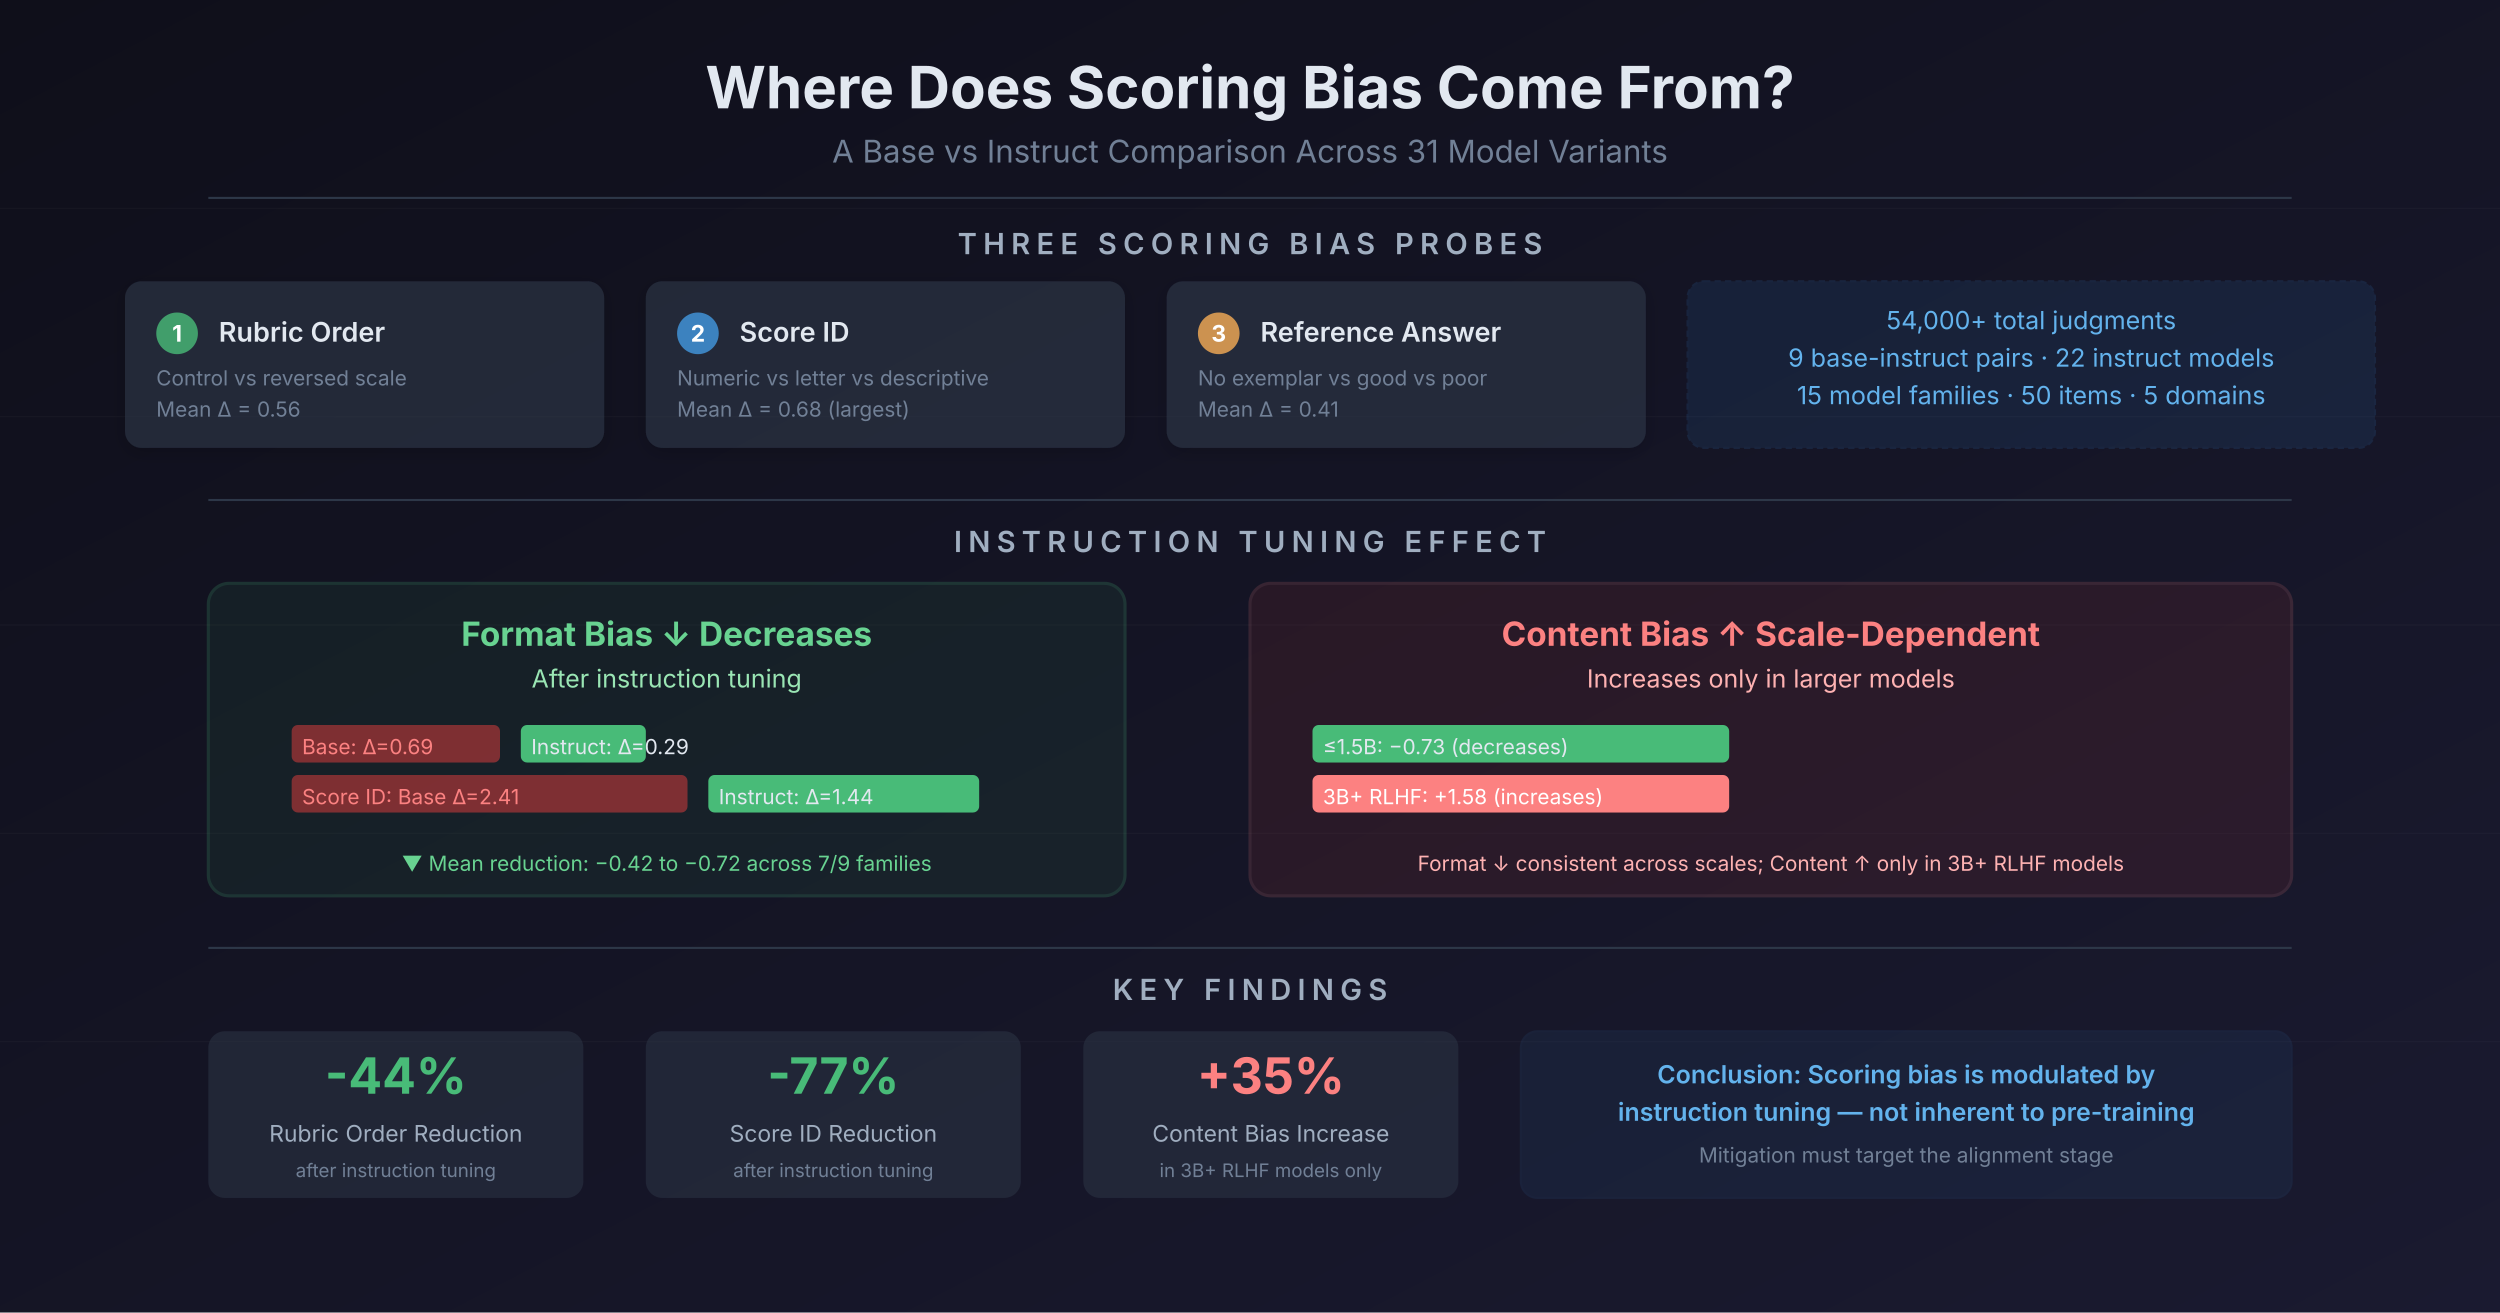
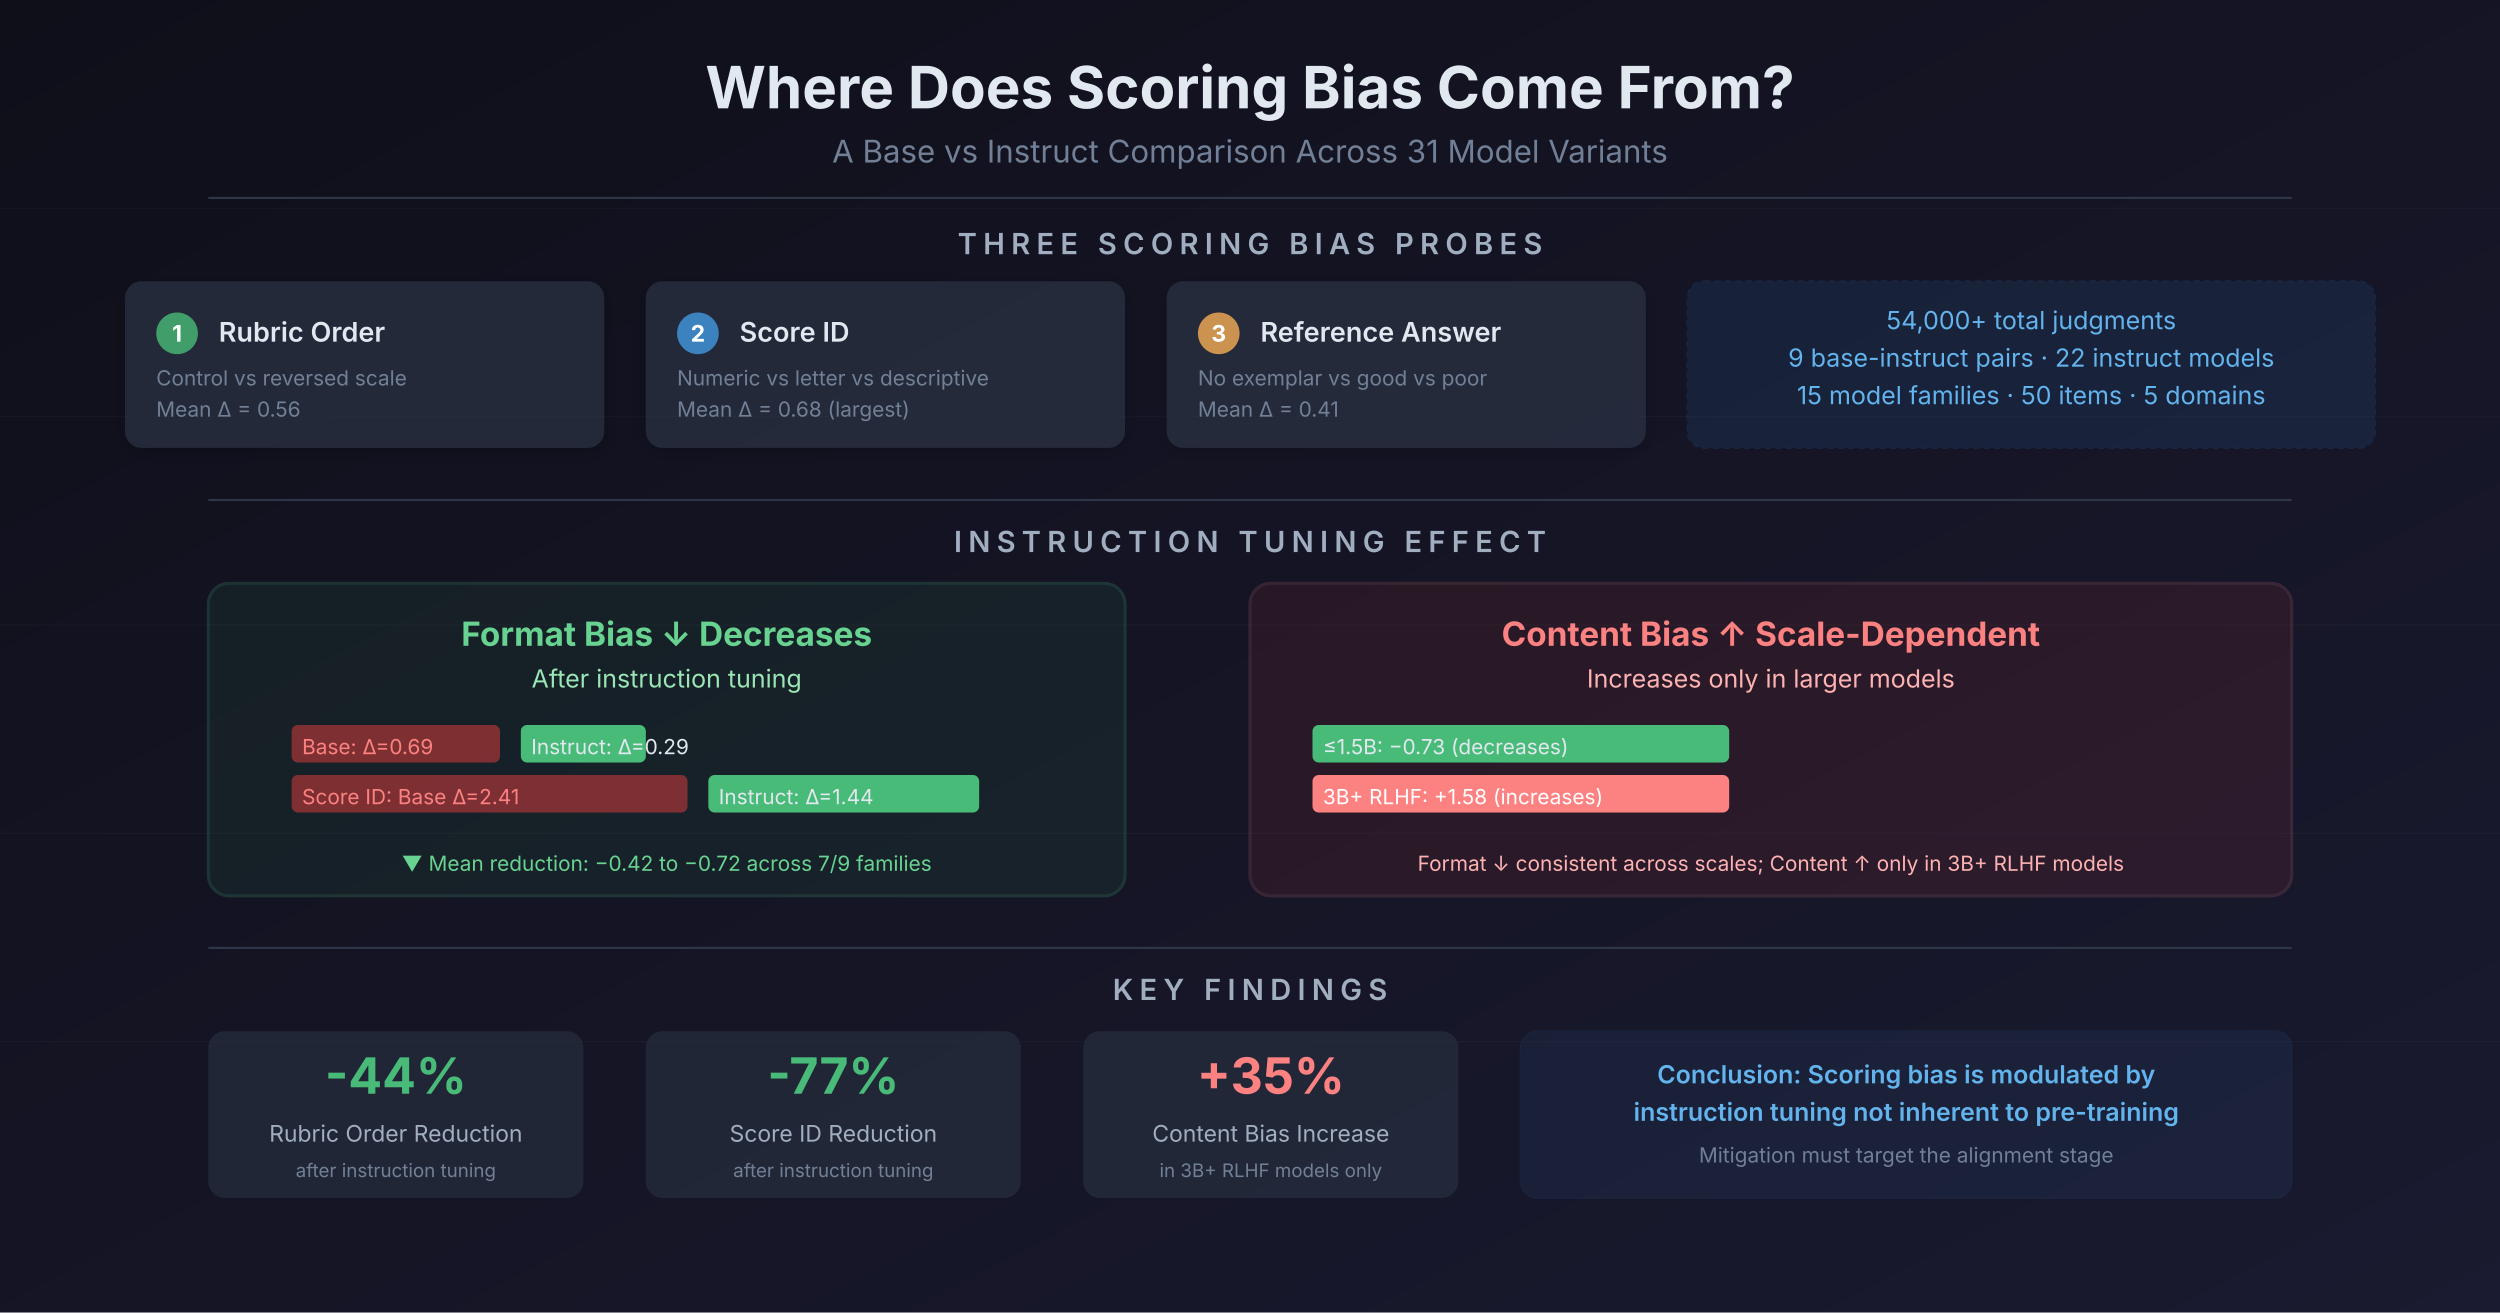
<svg xmlns="http://www.w3.org/2000/svg" viewBox="0 0 1200 630" width="1200" height="630">
  <defs>
    <linearGradient id="bg" x1="0%" y1="0%" x2="100%" y2="100%">
      <stop offset="0%" style="stop-color:#0f0f1a" />
      <stop offset="100%" style="stop-color:#1a1a30" />
    </linearGradient>
    <linearGradient id="bar1" x1="0" y1="0" x2="0" y2="1">
      <stop offset="0%" style="stop-color:#48bb78" />
      <stop offset="100%" style="stop-color:#38a169" />
    </linearGradient>
    <linearGradient id="bar2" x1="0" y1="0" x2="0" y2="1">
      <stop offset="0%" style="stop-color:#4299e1" />
      <stop offset="100%" style="stop-color:#3182ce" />
    </linearGradient>
    <linearGradient id="bar3" x1="0" y1="0" x2="0" y2="1">
      <stop offset="0%" style="stop-color:#f6ad55" />
      <stop offset="100%" style="stop-color:#ed8936" />
    </linearGradient>
    <linearGradient id="arrow-green" x1="0" y1="0" x2="1" y2="0">
      <stop offset="0%" style="stop-color:#48bb78" />
      <stop offset="100%" style="stop-color:#68d391" />
    </linearGradient>
    <linearGradient id="arrow-red" x1="0" y1="0" x2="1" y2="0">
      <stop offset="0%" style="stop-color:#fc8181" />
      <stop offset="100%" style="stop-color:#f56565" />
    </linearGradient>
    <filter id="glow">
      <feGaussianBlur stdDeviation="2" result="blur" />
      <feMerge>
        <feMergeNode in="blur" />
        <feMergeNode in="SourceGraphic" />
      </feMerge>
    </filter>
    <filter id="shadow">
      <feDropShadow dx="0" dy="2" stdDeviation="4" flood-color="#000" flood-opacity="0.3" />
    </filter>
  </defs>
  <rect width="1200" height="630" fill="url(#bg)" />
  <g opacity="0.03">
    <line x1="0" y1="100" x2="1200" y2="100" stroke="#fff" stroke-width="0.5" />
    <line x1="0" y1="200" x2="1200" y2="200" stroke="#fff" stroke-width="0.5" />
    <line x1="0" y1="300" x2="1200" y2="300" stroke="#fff" stroke-width="0.5" />
    <line x1="0" y1="400" x2="1200" y2="400" stroke="#fff" stroke-width="0.5" />
    <line x1="0" y1="500" x2="1200" y2="500" stroke="#fff" stroke-width="0.5" />
  </g>
  <text x="600" y="52" text-anchor="middle" font-family="system-ui,-apple-system,sans-serif" font-size="28" font-weight="700" fill="#e2e8f0">Where Does Scoring Bias Come From?</text>
  <text x="600" y="78" text-anchor="middle" font-family="system-ui,-apple-system,sans-serif" font-size="15" fill="#718096">A Base vs Instruct Comparison Across 31 Model Variants</text>
  <line x1="100" y1="95" x2="1100" y2="95" stroke="#2d3748" stroke-width="1" />
  <text x="600" y="122" text-anchor="middle" font-family="system-ui,-apple-system,sans-serif" font-size="14" font-weight="600" fill="#a0aec0" letter-spacing="3">THREE SCORING BIAS PROBES</text>
  <rect x="60" y="135" width="230" height="80" rx="8" fill="#2d3748" opacity="0.6" filter="url(#shadow)" />
  <circle cx="85" cy="160" r="10" fill="#48bb78" opacity="0.8" />
  <text x="85" y="164" text-anchor="middle" font-family="system-ui,-apple-system,sans-serif" font-size="11" font-weight="700" fill="#fff">1</text>
  <text x="105" y="164" font-family="system-ui,-apple-system,sans-serif" font-size="13" font-weight="600" fill="#e2e8f0">Rubric Order</text>
  <text x="75" y="185" font-family="system-ui,-apple-system,sans-serif" font-size="10" fill="#718096">Control vs reversed scale</text>
  <text x="75" y="200" font-family="system-ui,-apple-system,sans-serif" font-size="10" fill="#718096">Mean Δ = 0.56</text>
  <rect x="310" y="135" width="230" height="80" rx="8" fill="#2d3748" opacity="0.6" filter="url(#shadow)" />
  <circle cx="335" cy="160" r="10" fill="#4299e1" opacity="0.8" />
  <text x="335" y="164" text-anchor="middle" font-family="system-ui,-apple-system,sans-serif" font-size="11" font-weight="700" fill="#fff">2</text>
  <text x="355" y="164" font-family="system-ui,-apple-system,sans-serif" font-size="13" font-weight="600" fill="#e2e8f0">Score ID</text>
  <text x="325" y="185" font-family="system-ui,-apple-system,sans-serif" font-size="10" fill="#718096">Numeric vs letter vs descriptive</text>
  <text x="325" y="200" font-family="system-ui,-apple-system,sans-serif" font-size="10" fill="#718096">Mean Δ = 0.68 (largest)</text>
  <rect x="560" y="135" width="230" height="80" rx="8" fill="#2d3748" opacity="0.6" filter="url(#shadow)" />
  <circle cx="585" cy="160" r="10" fill="#f6ad55" opacity="0.8" />
  <text x="585" y="164" text-anchor="middle" font-family="system-ui,-apple-system,sans-serif" font-size="11" font-weight="700" fill="#fff">3</text>
  <text x="605" y="164" font-family="system-ui,-apple-system,sans-serif" font-size="13" font-weight="600" fill="#e2e8f0">Reference Answer</text>
  <text x="575" y="185" font-family="system-ui,-apple-system,sans-serif" font-size="10" fill="#718096">No exemplar vs good vs poor</text>
  <text x="575" y="200" font-family="system-ui,-apple-system,sans-serif" font-size="10" fill="#718096">Mean Δ = 0.41</text>
  <rect x="810" y="135" width="330" height="80" rx="8" fill="#2b6cb0" opacity="0.15" stroke="#3182ce" stroke-width="1" stroke-dasharray="3,2" />
  <text x="975" y="158" text-anchor="middle" font-family="system-ui,-apple-system,sans-serif" font-size="12" fill="#63b3ed">54,000+ total judgments</text>
  <text x="975" y="176" text-anchor="middle" font-family="system-ui,-apple-system,sans-serif" font-size="12" fill="#63b3ed">9 base-instruct pairs · 22 instruct models</text>
  <text x="975" y="194" text-anchor="middle" font-family="system-ui,-apple-system,sans-serif" font-size="12" fill="#63b3ed">15 model families · 50 items · 5 domains</text>
  <line x1="100" y1="240" x2="1100" y2="240" stroke="#2d3748" stroke-width="1" />
  <text x="600" y="265" text-anchor="middle" font-family="system-ui,-apple-system,sans-serif" font-size="14" font-weight="600" fill="#a0aec0" letter-spacing="3">INSTRUCTION TUNING EFFECT</text>
  <rect x="100" y="280" width="440" height="150" rx="10" fill="#22543d" opacity="0.2" stroke="#48bb78" stroke-width="1.5" />
  <text x="320" y="310" text-anchor="middle" font-family="system-ui,-apple-system,sans-serif" font-size="16" font-weight="700" fill="#68d391">Format Bias ↓ Decreases</text>
  <text x="320" y="330" text-anchor="middle" font-family="system-ui,-apple-system,sans-serif" font-size="12" fill="#9ae6b4">After instruction tuning</text>
  <rect x="140" y="348" width="100" height="18" rx="3" fill="#e53e3e" opacity="0.5" />
  <text x="145" y="362" font-family="system-ui,-apple-system,sans-serif" font-size="10" fill="#fc8181">Base: Δ=0.69</text>
  <rect x="250" y="348" width="60" height="18" rx="3" fill="#48bb78" />
  <text x="255" y="362" font-family="system-ui,-apple-system,sans-serif" font-size="10" fill="#e2e8f0">Instruct: Δ=0.29</text>
  <rect x="140" y="372" width="190" height="18" rx="3" fill="#e53e3e" opacity="0.5" />
  <text x="145" y="386" font-family="system-ui,-apple-system,sans-serif" font-size="10" fill="#fc8181">Score ID: Base Δ=2.41</text>
  <rect x="340" y="372" width="130" height="18" rx="3" fill="#48bb78" />
  <text x="345" y="386" font-family="system-ui,-apple-system,sans-serif" font-size="10" fill="#e2e8f0">Instruct: Δ=1.44</text>
  <text x="320" y="418" text-anchor="middle" font-family="system-ui,-apple-system,sans-serif" font-size="10" fill="#68d391">▼ Mean reduction: −0.42 to −0.72 across 7/9 families</text>
  <rect x="600" y="280" width="500" height="150" rx="10" fill="#9b2c2c" opacity="0.15" stroke="#fc8181" stroke-width="1.5" />
  <text x="850" y="310" text-anchor="middle" font-family="system-ui,-apple-system,sans-serif" font-size="16" font-weight="700" fill="#fc8181">Content Bias ↑ Scale-Dependent</text>
  <text x="850" y="330" text-anchor="middle" font-family="system-ui,-apple-system,sans-serif" font-size="12" fill="#feb2b2">Increases only in larger models</text>
  <rect x="630" y="348" width="200" height="18" rx="3" fill="#48bb78" />
  <text x="635" y="362" font-family="system-ui,-apple-system,sans-serif" font-size="10" fill="#e2e8f0">≤1.5B: −0.73 (decreases)</text>
  <rect x="630" y="372" width="200" height="18" rx="3" fill="#fc8181" />
  <text x="635" y="386" font-family="system-ui,-apple-system,sans-serif" font-size="10" fill="#fff">3B+ RLHF: +1.58 (increases)</text>
  <text x="850" y="418" text-anchor="middle" font-family="system-ui,-apple-system,sans-serif" font-size="10" fill="#feb2b2">Format ↓ consistent across scales; Content ↑ only in 3B+ RLHF models</text>
  <line x1="100" y1="455" x2="1100" y2="455" stroke="#2d3748" stroke-width="1" />
  <text x="600" y="480" text-anchor="middle" font-family="system-ui,-apple-system,sans-serif" font-size="14" font-weight="600" fill="#a0aec0" letter-spacing="3">KEY FINDINGS</text>
  <rect x="100" y="495" width="180" height="80" rx="8" fill="#2d3748" opacity="0.5" />
  <text x="190" y="525" text-anchor="middle" font-family="system-ui,-apple-system,sans-serif" font-size="24" font-weight="700" fill="#48bb78">-44%</text>
  <text x="190" y="548" text-anchor="middle" font-family="system-ui,-apple-system,sans-serif" font-size="11" fill="#a0aec0">Rubric Order Reduction</text>
  <text x="190" y="565" text-anchor="middle" font-family="system-ui,-apple-system,sans-serif" font-size="9" fill="#718096">after instruction tuning</text>
  <rect x="310" y="495" width="180" height="80" rx="8" fill="#2d3748" opacity="0.5" />
  <text x="400" y="525" text-anchor="middle" font-family="system-ui,-apple-system,sans-serif" font-size="24" font-weight="700" fill="#48bb78">-77%</text>
  <text x="400" y="548" text-anchor="middle" font-family="system-ui,-apple-system,sans-serif" font-size="11" fill="#a0aec0">Score ID Reduction</text>
  <text x="400" y="565" text-anchor="middle" font-family="system-ui,-apple-system,sans-serif" font-size="9" fill="#718096">after instruction tuning</text>
  <rect x="520" y="495" width="180" height="80" rx="8" fill="#2d3748" opacity="0.5" />
  <text x="610" y="525" text-anchor="middle" font-family="system-ui,-apple-system,sans-serif" font-size="24" font-weight="700" fill="#fc8181">+35%</text>
  <text x="610" y="548" text-anchor="middle" font-family="system-ui,-apple-system,sans-serif" font-size="11" fill="#a0aec0">Content Bias Increase</text>
  <text x="610" y="565" text-anchor="middle" font-family="system-ui,-apple-system,sans-serif" font-size="9" fill="#718096">in 3B+ RLHF models only</text>
  <rect x="730" y="495" width="370" height="80" rx="8" fill="#2b6cb0" opacity="0.1" stroke="#3182ce" stroke-width="1" />
  <text x="915" y="520" text-anchor="middle" font-family="system-ui,-apple-system,sans-serif" font-size="12" font-weight="600" fill="#63b3ed">Conclusion: Scoring bias is modulated by</text>
-   <text x="915" y="538" text-anchor="middle" font-family="system-ui,-apple-system,sans-serif" font-size="12" font-weight="600" fill="#63b3ed">instruction tuning — not inherent to pre-training</text>
+   <text x="915" y="538" text-anchor="middle" font-family="system-ui,-apple-system,sans-serif" font-size="12" font-weight="600" fill="#63b3ed">instruction tuning  not inherent to pre-training</text>
  <text x="915" y="558" text-anchor="middle" font-family="system-ui,-apple-system,sans-serif" font-size="10" fill="#718096">Mitigation must target the alignment stage</text>
</svg>
